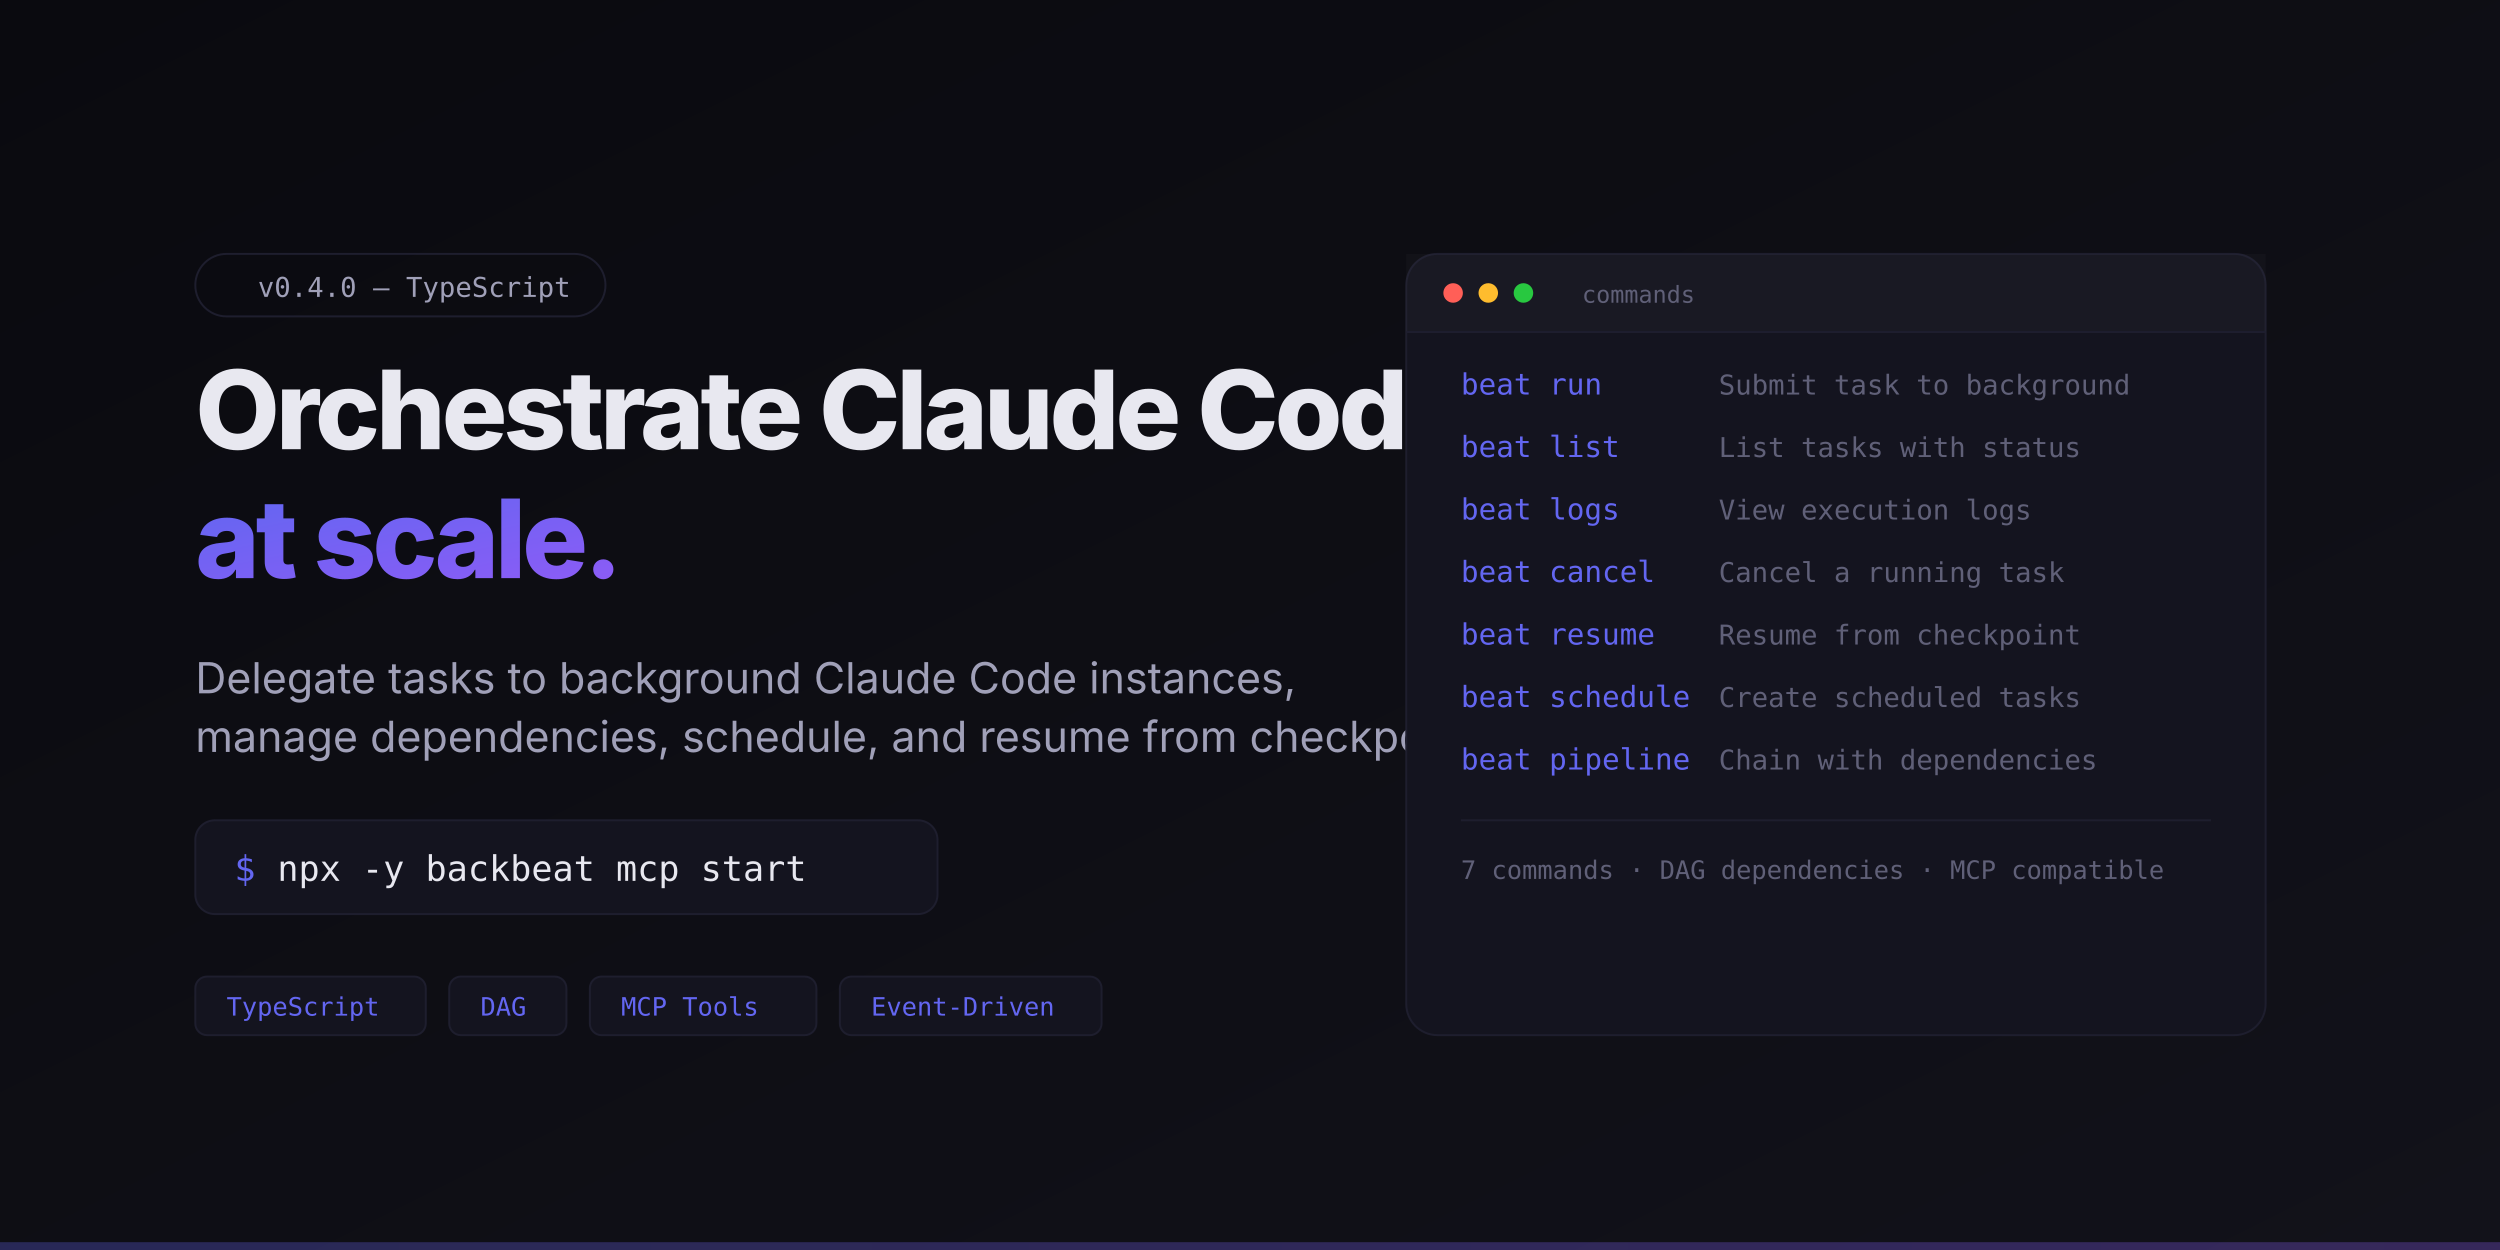
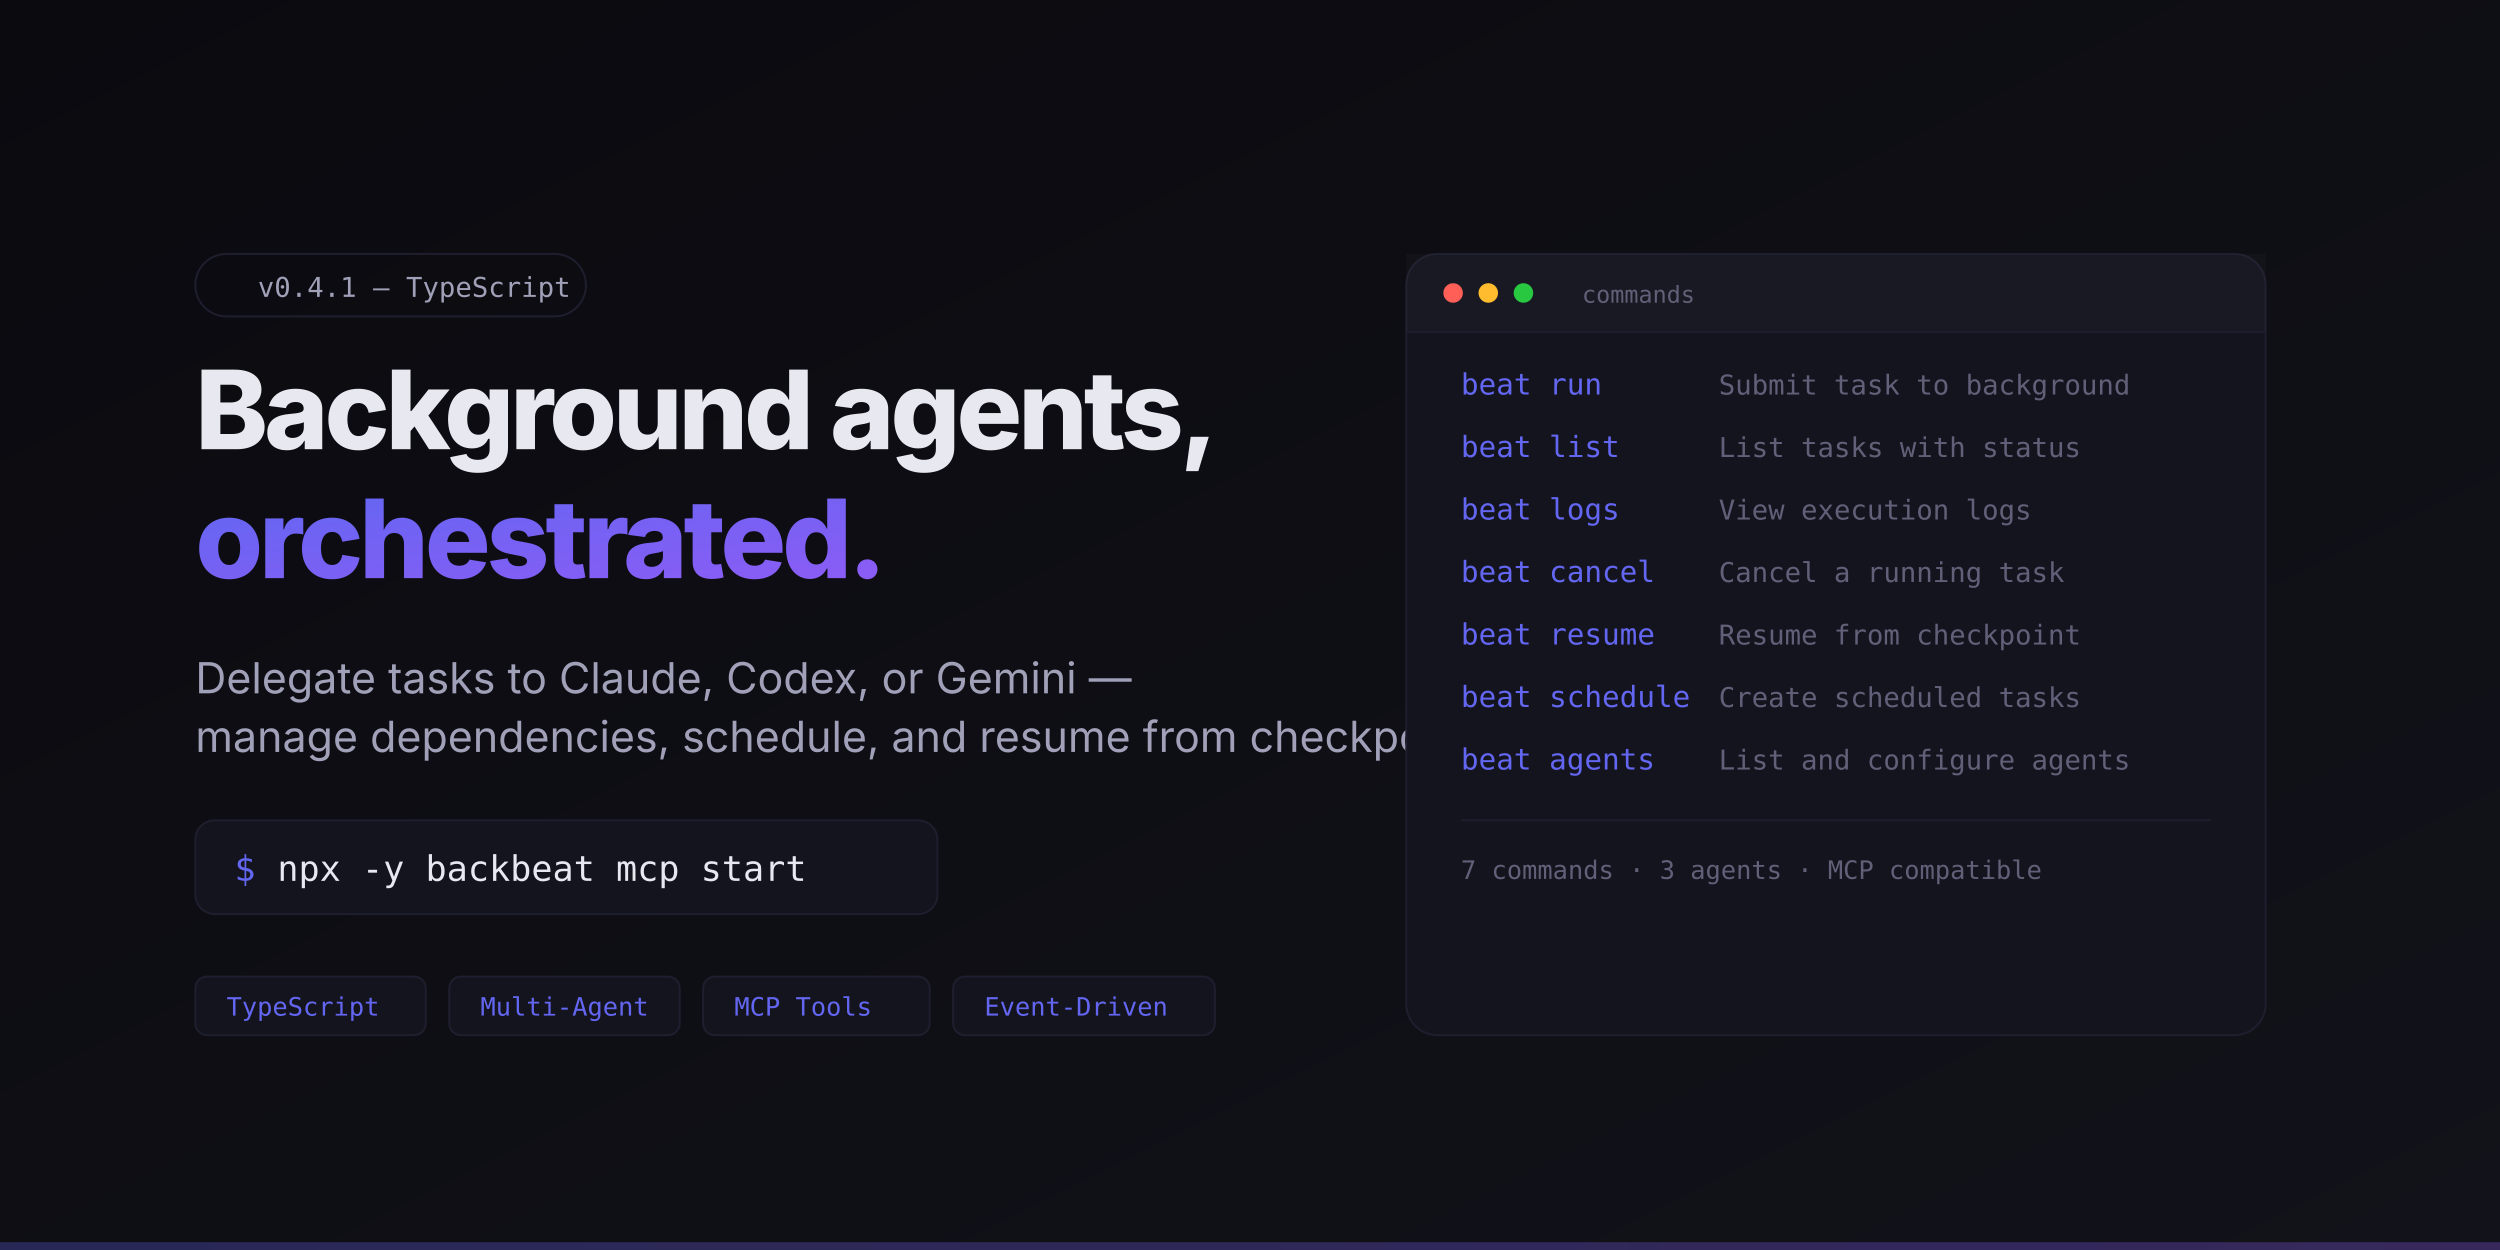
<svg xmlns="http://www.w3.org/2000/svg" width="1280" height="640">
  <defs>
    <linearGradient id="bg" x1="0%" y1="0%" x2="100%" y2="100%">
      <stop offset="0%" style="stop-color:#0a0a0f;stop-opacity:1" />
      <stop offset="100%" style="stop-color:#12121a;stop-opacity:1" />
    </linearGradient>
    <linearGradient id="accent" x1="0%" y1="0%" x2="100%" y2="0%">
      <stop offset="0%" style="stop-color:#6366f1;stop-opacity:1" />
      <stop offset="100%" style="stop-color:#8b5cf6;stop-opacity:1" />
    </linearGradient>
    <linearGradient id="accent-135" x1="0%" y1="0%" x2="100%" y2="100%">
      <stop offset="0%" style="stop-color:#6366f1;stop-opacity:1" />
      <stop offset="100%" style="stop-color:#8b5cf6;stop-opacity:1" />
    </linearGradient>
  </defs>
  <rect width="1280" height="640" fill="url(#bg)" />
  <rect x="0" y="636" width="1280" height="4" fill="url(#accent)" opacity="0.3" />
-   <rect x="100" y="130" width="210" height="32" rx="16" fill="none" stroke="#1e1e2e" stroke-width="1" />
-   <text x="132" y="152" font-family="'SF Mono', 'Fira Code', monospace" font-size="14" fill="#a0a0b8">v0.4.0 — TypeScript</text>
-   <text x="100" y="230" font-family="system-ui, -apple-system, sans-serif" font-size="56" font-weight="800" fill="#e8e8f0" letter-spacing="-2">Orchestrate Claude Code,</text>
-   <text x="100" y="296" font-family="system-ui, -apple-system, sans-serif" font-size="56" font-weight="800" fill="url(#accent-135)" letter-spacing="-2">at scale.</text>
-   <text x="100" y="355" font-family="system-ui, -apple-system, sans-serif" font-size="22" fill="#a0a0b8">Delegate tasks to background Claude Code instances,</text>
+   <rect x="100" y="130" width="200" height="32" rx="16" fill="none" stroke="#1e1e2e" stroke-width="1" />
+   <text x="132" y="152" font-family="'SF Mono', 'Fira Code', monospace" font-size="14" fill="#a0a0b8">v0.4.1 — TypeScript</text>
+   <text x="100" y="230" font-family="system-ui, -apple-system, sans-serif" font-size="56" font-weight="800" fill="#e8e8f0" letter-spacing="-2">Background agents,</text>
+   <text x="100" y="296" font-family="system-ui, -apple-system, sans-serif" font-size="56" font-weight="800" fill="url(#accent-135)" letter-spacing="-2">orchestrated.</text>
+   <text x="100" y="355" font-family="system-ui, -apple-system, sans-serif" font-size="22" fill="#a0a0b8">Delegate tasks to Claude, Codex, or Gemini —</text>
  <text x="100" y="385" font-family="system-ui, -apple-system, sans-serif" font-size="22" fill="#a0a0b8">manage dependencies, schedule, and resume from checkpoints.</text>
  <rect x="100" y="420" width="380" height="48" rx="10" fill="#14141f" stroke="#1e1e2e" stroke-width="1" />
  <text x="120" y="451" font-family="'SF Mono', 'Fira Code', monospace" font-size="18" fill="#6366f1">$</text>
  <text x="142" y="451" font-family="'SF Mono', 'Fira Code', monospace" font-size="18" fill="#e8e8f0">npx -y backbeat mcp start</text>
  <rect x="100" y="500" width="118" height="30" rx="6" fill="#14141f" stroke="#1e1e2e" stroke-width="1" />
  <text x="116" y="520" font-family="'SF Mono', 'Fira Code', monospace" font-size="13" fill="#6366f1">TypeScript</text>
-   <rect x="230" y="500" width="60" height="30" rx="6" fill="#14141f" stroke="#1e1e2e" stroke-width="1" />
-   <text x="246" y="520" font-family="'SF Mono', 'Fira Code', monospace" font-size="13" fill="#6366f1">DAG</text>
-   <rect x="302" y="500" width="116" height="30" rx="6" fill="#14141f" stroke="#1e1e2e" stroke-width="1" />
-   <text x="318" y="520" font-family="'SF Mono', 'Fira Code', monospace" font-size="13" fill="#6366f1">MCP Tools</text>
-   <rect x="430" y="500" width="134" height="30" rx="6" fill="#14141f" stroke="#1e1e2e" stroke-width="1" />
-   <text x="446" y="520" font-family="'SF Mono', 'Fira Code', monospace" font-size="13" fill="#6366f1">Event-Driven</text>
+   <rect x="230" y="500" width="118" height="30" rx="6" fill="#14141f" stroke="#1e1e2e" stroke-width="1" />
+   <text x="246" y="520" font-family="'SF Mono', 'Fira Code', monospace" font-size="13" fill="#6366f1">Multi-Agent</text>
+   <rect x="360" y="500" width="116" height="30" rx="6" fill="#14141f" stroke="#1e1e2e" stroke-width="1" />
+   <text x="376" y="520" font-family="'SF Mono', 'Fira Code', monospace" font-size="13" fill="#6366f1">MCP Tools</text>
+   <rect x="488" y="500" width="134" height="30" rx="6" fill="#14141f" stroke="#1e1e2e" stroke-width="1" />
+   <text x="504" y="520" font-family="'SF Mono', 'Fira Code', monospace" font-size="13" fill="#6366f1">Event-Driven</text>
  <rect x="720" y="130" width="440" height="400" rx="16" fill="#14141f" stroke="#1e1e2e" stroke-width="1" />
  <rect x="720" y="130" width="440" height="40" rx="0" fill="rgba(255,255,255,0.02)" />
  <rect x="720" y="130" width="440" height="40" rx="16" fill="none" />
  <circle cx="744" cy="150" r="5" fill="#ff5f57" />
  <circle cx="762" cy="150" r="5" fill="#febc2e" />
  <circle cx="780" cy="150" r="5" fill="#28c840" />
  <text x="810" y="155" font-family="'SF Mono', 'Fira Code', monospace" font-size="12" fill="#606078">commands</text>
  <line x1="720" y1="170" x2="1160" y2="170" stroke="#1e1e2e" stroke-width="1" />
  <text x="748" y="202" font-family="'SF Mono', 'Fira Code', monospace" font-size="15" fill="#6366f1">beat run</text>
  <text x="880" y="202" font-family="'SF Mono', 'Fira Code', monospace" font-size="14" fill="#606078">Submit task to background</text>
  <text x="748" y="234" font-family="'SF Mono', 'Fira Code', monospace" font-size="15" fill="#6366f1">beat list</text>
  <text x="880" y="234" font-family="'SF Mono', 'Fira Code', monospace" font-size="14" fill="#606078">List tasks with status</text>
  <text x="748" y="266" font-family="'SF Mono', 'Fira Code', monospace" font-size="15" fill="#6366f1">beat logs</text>
  <text x="880" y="266" font-family="'SF Mono', 'Fira Code', monospace" font-size="14" fill="#606078">View execution logs</text>
  <text x="748" y="298" font-family="'SF Mono', 'Fira Code', monospace" font-size="15" fill="#6366f1">beat cancel</text>
  <text x="880" y="298" font-family="'SF Mono', 'Fira Code', monospace" font-size="14" fill="#606078">Cancel a running task</text>
  <text x="748" y="330" font-family="'SF Mono', 'Fira Code', monospace" font-size="15" fill="#6366f1">beat resume</text>
  <text x="880" y="330" font-family="'SF Mono', 'Fira Code', monospace" font-size="14" fill="#606078">Resume from checkpoint</text>
  <text x="748" y="362" font-family="'SF Mono', 'Fira Code', monospace" font-size="15" fill="#6366f1">beat schedule</text>
  <text x="880" y="362" font-family="'SF Mono', 'Fira Code', monospace" font-size="14" fill="#606078">Create scheduled tasks</text>
-   <text x="748" y="394" font-family="'SF Mono', 'Fira Code', monospace" font-size="15" fill="#6366f1">beat pipeline</text>
-   <text x="880" y="394" font-family="'SF Mono', 'Fira Code', monospace" font-size="14" fill="#606078">Chain with dependencies</text>
+   <text x="748" y="394" font-family="'SF Mono', 'Fira Code', monospace" font-size="15" fill="#6366f1">beat agents</text>
+   <text x="880" y="394" font-family="'SF Mono', 'Fira Code', monospace" font-size="14" fill="#606078">List and configure agents</text>
  <line x1="748" y1="420" x2="1132" y2="420" stroke="#1e1e2e" stroke-width="1" />
-   <text x="748" y="450" font-family="'SF Mono', 'Fira Code', monospace" font-size="13" fill="#606078">7 commands  ·  DAG dependencies  ·  MCP compatible</text>
+   <text x="748" y="450" font-family="'SF Mono', 'Fira Code', monospace" font-size="13" fill="#606078">7 commands · 3 agents · MCP compatible</text>
</svg>
